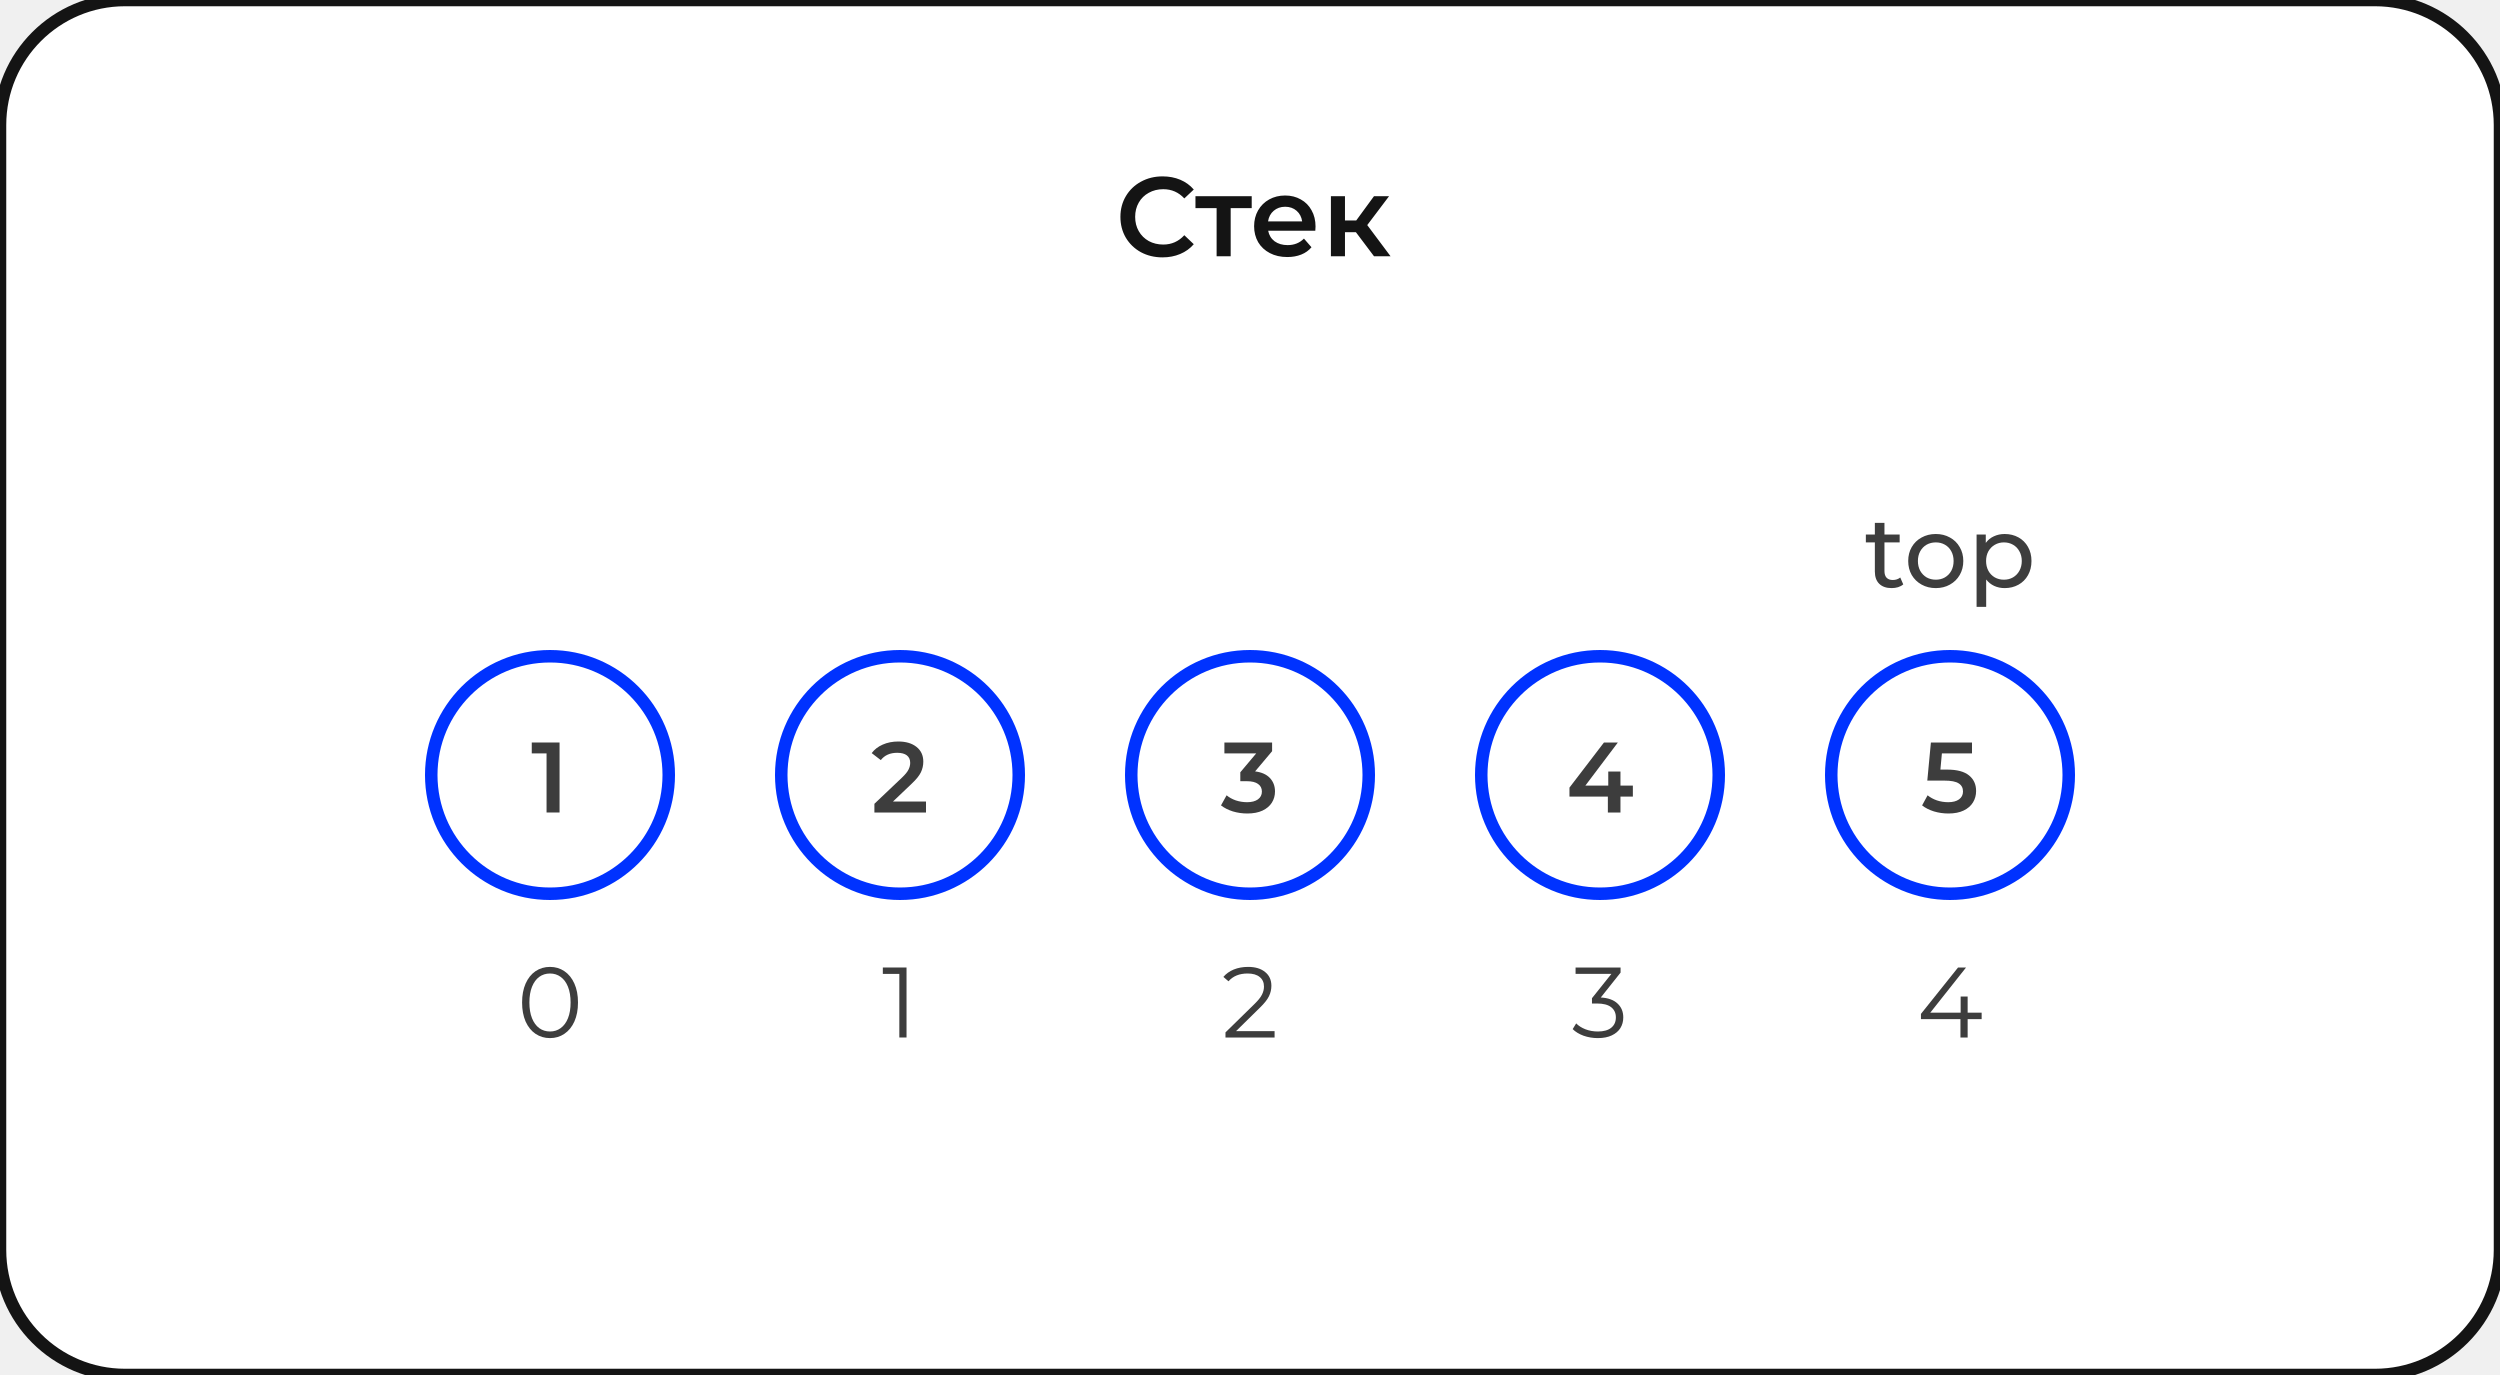
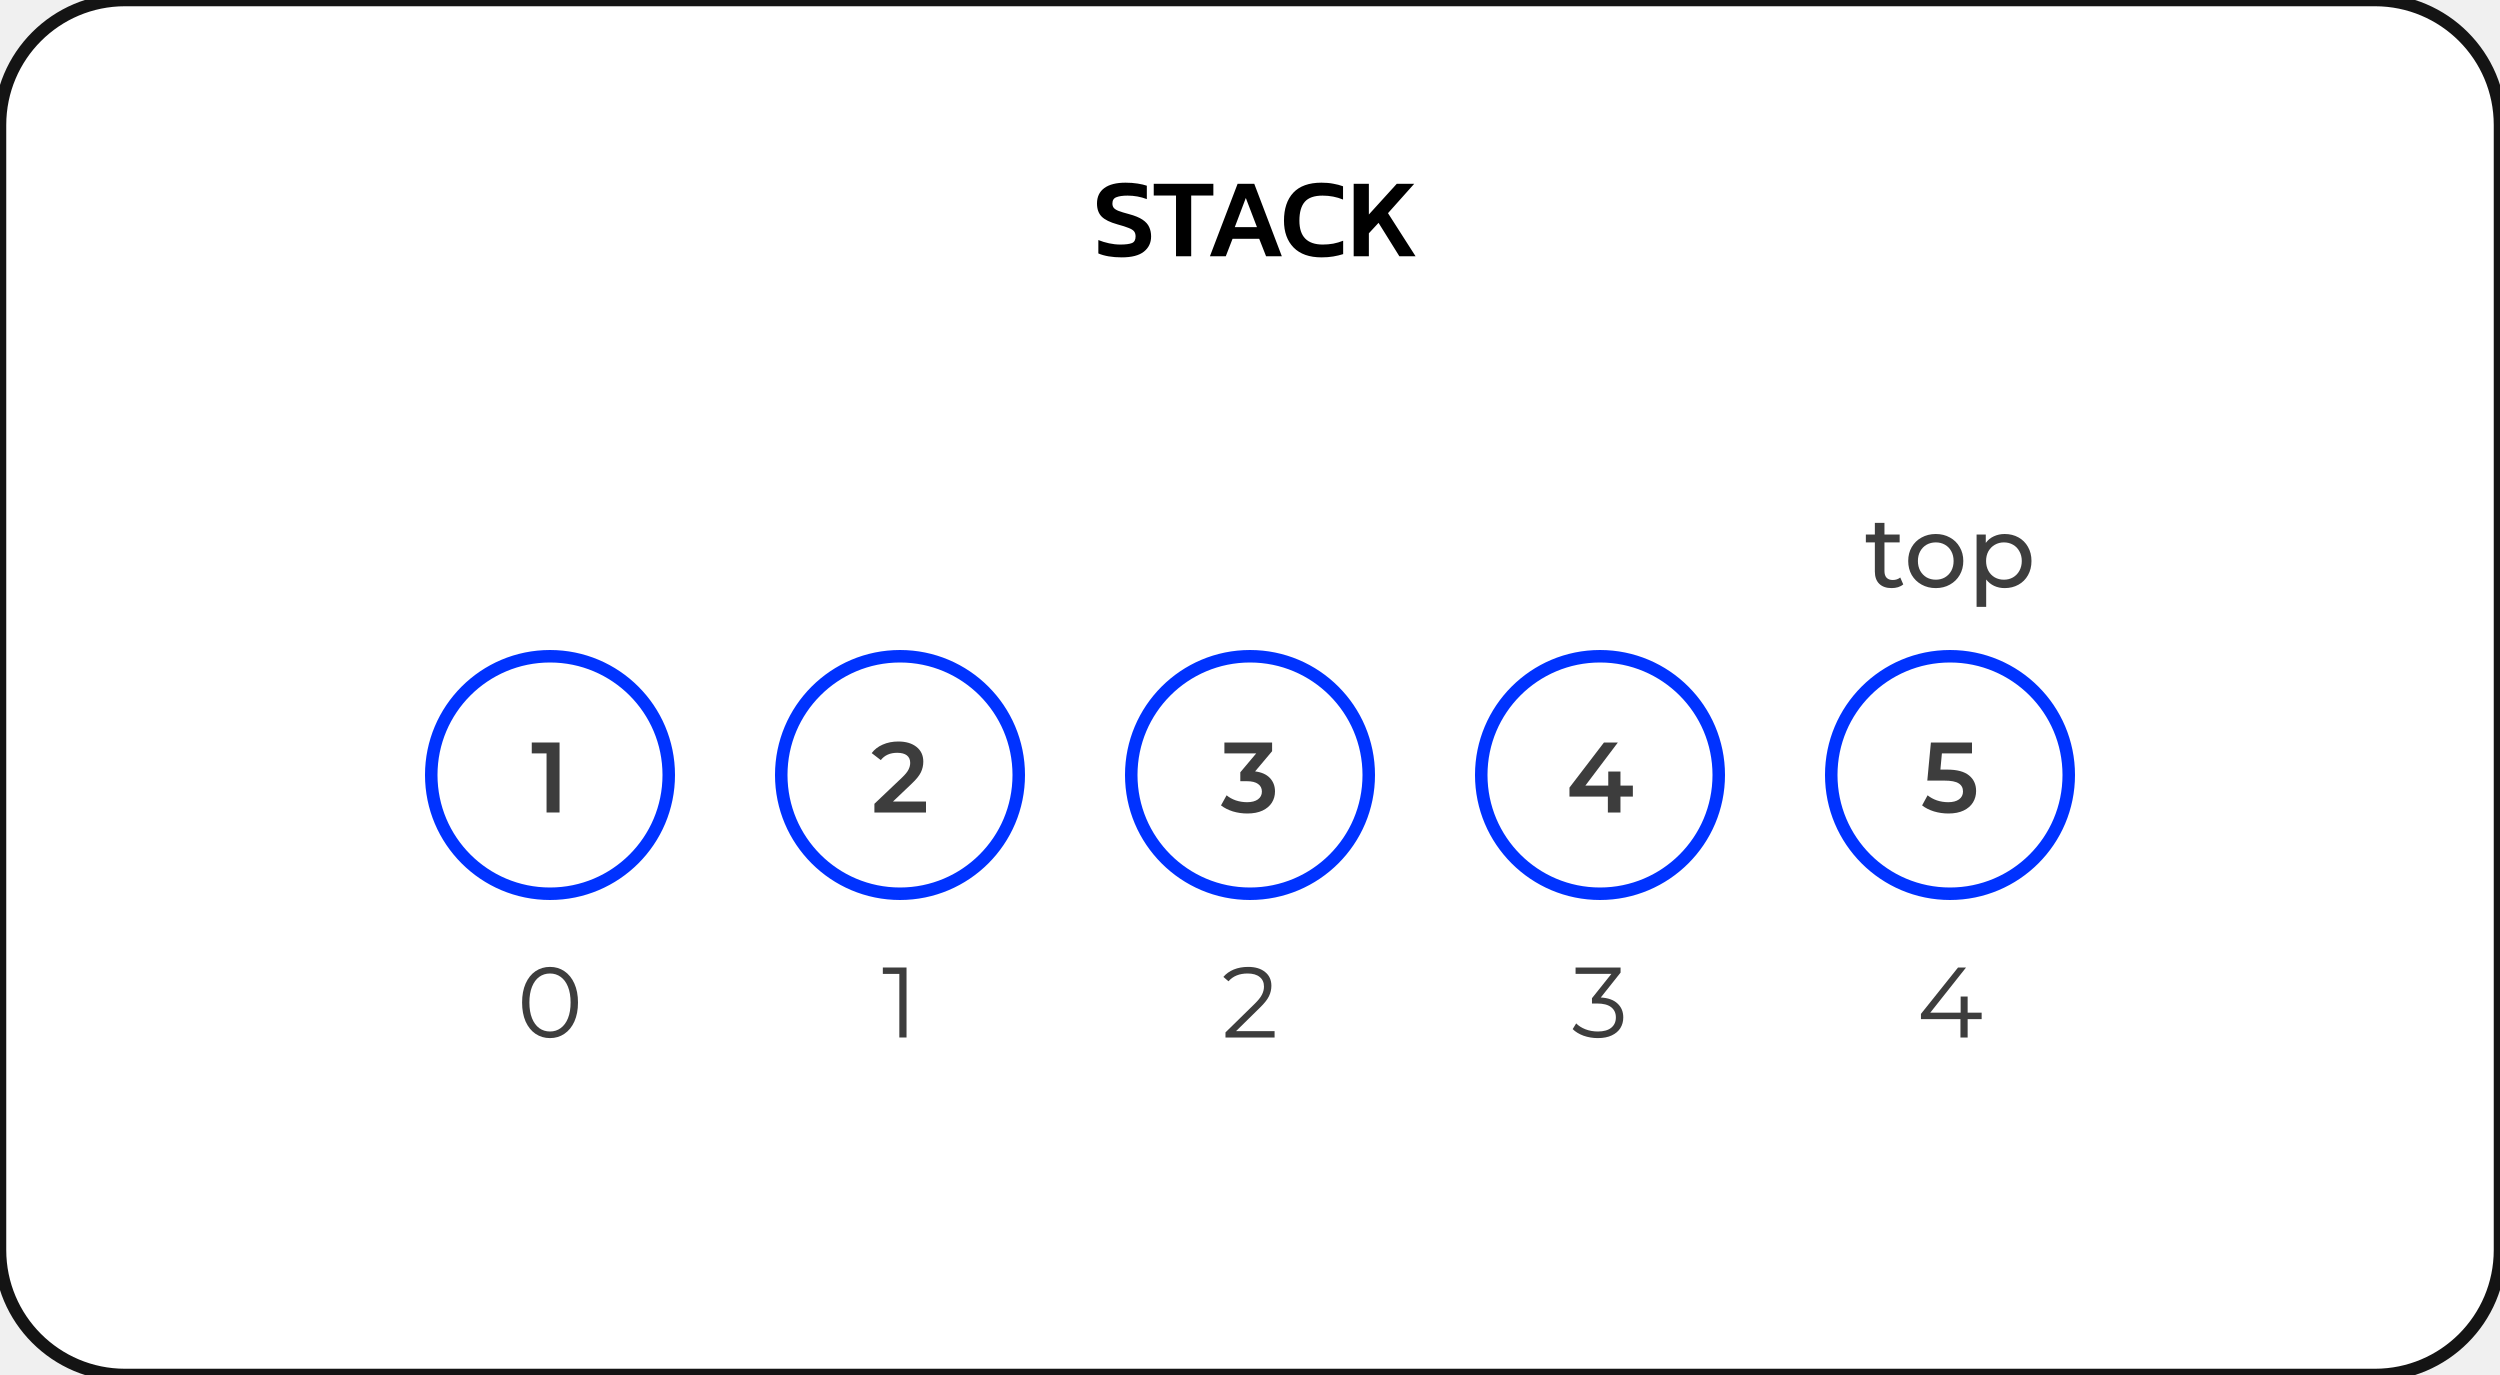
<svg xmlns="http://www.w3.org/2000/svg" width="400" height="220" viewBox="0 0 400 220" fill="none">
-   <path d="M0 20C0 8.954 8.954 0 20 0H380C391.046 0 400 8.954 400 20V200C400 211.046 391.046 220 380 220H20C8.954 220 0 211.046 0 200V20Z" fill="white" />
-   <path d="M185.999 41.18C184.727 41.18 183.575 40.904 182.543 40.352C181.523 39.788 180.719 39.014 180.131 38.03C179.555 37.046 179.267 35.936 179.267 34.7C179.267 33.464 179.561 32.354 180.149 31.37C180.737 30.386 181.541 29.618 182.561 29.066C183.593 28.502 184.745 28.22 186.017 28.22C187.049 28.22 187.991 28.4 188.843 28.76C189.695 29.12 190.415 29.642 191.003 30.326L189.491 31.748C188.579 30.764 187.457 30.272 186.125 30.272C185.261 30.272 184.487 30.464 183.803 30.848C183.119 31.22 182.585 31.742 182.201 32.414C181.817 33.086 181.625 33.848 181.625 34.7C181.625 35.552 181.817 36.314 182.201 36.986C182.585 37.658 183.119 38.186 183.803 38.57C184.487 38.942 185.261 39.128 186.125 39.128C187.457 39.128 188.579 38.63 189.491 37.634L191.003 39.074C190.415 39.758 189.689 40.28 188.825 40.64C187.973 41 187.031 41.18 185.999 41.18ZM200.274 33.296H196.908V41H194.658V33.296H191.274V31.388H200.274V33.296ZM210.485 36.248C210.485 36.404 210.473 36.626 210.449 36.914H202.907C203.039 37.622 203.381 38.186 203.933 38.606C204.497 39.014 205.193 39.218 206.021 39.218C207.077 39.218 207.947 38.87 208.631 38.174L209.837 39.56C209.405 40.076 208.859 40.466 208.199 40.73C207.539 40.994 206.795 41.126 205.967 41.126C204.911 41.126 203.981 40.916 203.177 40.496C202.373 40.076 201.749 39.494 201.305 38.75C200.873 37.994 200.657 37.142 200.657 36.194C200.657 35.258 200.867 34.418 201.287 33.674C201.719 32.918 202.313 32.33 203.069 31.91C203.825 31.49 204.677 31.28 205.625 31.28C206.561 31.28 207.395 31.49 208.127 31.91C208.871 32.318 209.447 32.9 209.855 33.656C210.275 34.4 210.485 35.264 210.485 36.248ZM205.625 33.08C204.905 33.08 204.293 33.296 203.789 33.728C203.297 34.148 202.997 34.712 202.889 35.42H208.343C208.247 34.724 207.953 34.16 207.461 33.728C206.969 33.296 206.357 33.08 205.625 33.08ZM216.942 37.148H215.196V41H212.946V31.388H215.196V35.276H216.996L219.84 31.388H222.252L218.76 36.014L222.486 41H219.84L216.942 37.148Z" fill="#141414" />
-   <path d="M89.529 118.8V130H87.449V120.544H85.081V118.8H89.529Z" fill="#3D3D3D" />
-   <rect x="69" y="105" width="38" height="38" rx="19" stroke="#0032FF" stroke-width="2" />
-   <path d="M87.999 166.096C87.135 166.096 86.362 165.867 85.679 165.408C85.007 164.949 84.479 164.293 84.095 163.44C83.722 162.576 83.535 161.563 83.535 160.4C83.535 159.237 83.722 158.229 84.095 157.376C84.479 156.512 85.007 155.851 85.679 155.392C86.362 154.933 87.135 154.704 87.999 154.704C88.863 154.704 89.631 154.933 90.303 155.392C90.986 155.851 91.519 156.512 91.903 157.376C92.287 158.229 92.479 159.237 92.479 160.4C92.479 161.563 92.287 162.576 91.903 163.44C91.519 164.293 90.986 164.949 90.303 165.408C89.631 165.867 88.863 166.096 87.999 166.096ZM87.999 165.04C88.65 165.04 89.221 164.859 89.711 164.496C90.213 164.133 90.602 163.605 90.879 162.912C91.156 162.219 91.295 161.381 91.295 160.4C91.295 159.419 91.156 158.581 90.879 157.888C90.602 157.195 90.213 156.667 89.711 156.304C89.221 155.941 88.65 155.76 87.999 155.76C87.349 155.76 86.772 155.941 86.271 156.304C85.781 156.667 85.397 157.195 85.119 157.888C84.842 158.581 84.703 159.419 84.703 160.4C84.703 161.381 84.842 162.219 85.119 162.912C85.397 163.605 85.781 164.133 86.271 164.496C86.772 164.859 87.349 165.04 87.999 165.04Z" fill="#3D3D3D" />
-   <path d="M148.16 128.24V130H139.904V128.608L144.352 124.384C144.853 123.904 145.189 123.488 145.36 123.136C145.541 122.773 145.632 122.416 145.632 122.064C145.632 121.541 145.456 121.141 145.104 120.864C144.752 120.587 144.234 120.448 143.552 120.448C142.41 120.448 141.536 120.837 140.928 121.616L139.472 120.496C139.909 119.909 140.496 119.456 141.232 119.136C141.978 118.805 142.81 118.64 143.728 118.64C144.944 118.64 145.914 118.928 146.64 119.504C147.365 120.08 147.728 120.864 147.728 121.856C147.728 122.464 147.6 123.035 147.344 123.568C147.088 124.101 146.597 124.709 145.872 125.392L142.88 128.24H148.16Z" fill="#3D3D3D" />
-   <rect x="125" y="105" width="38" height="38" rx="19" stroke="#0032FF" stroke-width="2" />
-   <path d="M145.045 154.8V166H143.893V155.824H141.253V154.8H145.045Z" fill="#3D3D3D" />
-   <path d="M200.816 123.424C201.85 123.552 202.64 123.904 203.184 124.48C203.728 125.056 204 125.776 204 126.64C204 127.291 203.834 127.883 203.504 128.416C203.173 128.949 202.672 129.376 202 129.696C201.338 130.005 200.528 130.16 199.568 130.16C198.768 130.16 197.994 130.048 197.248 129.824C196.512 129.589 195.882 129.269 195.36 128.864L196.256 127.248C196.661 127.589 197.152 127.861 197.728 128.064C198.314 128.256 198.917 128.352 199.536 128.352C200.272 128.352 200.848 128.203 201.264 127.904C201.69 127.595 201.904 127.179 201.904 126.656C201.904 126.133 201.701 125.728 201.296 125.44C200.901 125.141 200.293 124.992 199.472 124.992H198.448V123.568L200.992 120.544H195.904V118.8H203.536V120.192L200.816 123.424Z" fill="#3D3D3D" />
-   <rect x="181" y="105" width="38" height="38" rx="19" stroke="#0032FF" stroke-width="2" />
-   <path d="M203.933 164.976V166H196.077V165.184L200.733 160.624C201.32 160.048 201.714 159.552 201.917 159.136C202.13 158.709 202.237 158.283 202.237 157.856C202.237 157.195 202.008 156.683 201.549 156.32C201.101 155.947 200.456 155.76 199.613 155.76C198.301 155.76 197.282 156.176 196.557 157.008L195.741 156.304C196.178 155.792 196.733 155.397 197.405 155.12C198.088 154.843 198.856 154.704 199.709 154.704C200.85 154.704 201.752 154.976 202.413 155.52C203.085 156.053 203.421 156.789 203.421 157.728C203.421 158.304 203.293 158.859 203.037 159.392C202.781 159.925 202.296 160.539 201.581 161.232L197.773 164.976H203.933Z" fill="#3D3D3D" />
-   <path d="M261.258 127.456H259.274V130H257.258V127.456H251.114V126.016L256.634 118.8H258.858L253.658 125.696H257.322V123.44H259.274V125.696H261.258V127.456Z" fill="#3D3D3D" />
-   <rect x="237" y="105" width="38" height="38" rx="19" stroke="#0032FF" stroke-width="2" />
-   <path d="M256.124 159.6C257.298 159.664 258.188 159.984 258.796 160.56C259.415 161.125 259.724 161.867 259.724 162.784C259.724 163.424 259.57 163.995 259.26 164.496C258.951 164.987 258.492 165.376 257.884 165.664C257.276 165.952 256.535 166.096 255.66 166.096C254.85 166.096 254.082 165.968 253.356 165.712C252.642 165.445 252.066 165.093 251.628 164.656L252.188 163.744C252.562 164.128 253.058 164.443 253.676 164.688C254.295 164.923 254.956 165.04 255.66 165.04C256.578 165.04 257.287 164.843 257.788 164.448C258.29 164.043 258.54 163.488 258.54 162.784C258.54 162.091 258.29 161.547 257.788 161.152C257.287 160.757 256.53 160.56 255.516 160.56H254.716V159.712L257.82 155.824H252.092V154.8H259.292V155.616L256.124 159.6Z" fill="#3D3D3D" />
-   <path d="M304.521 93.504C304.297 93.696 304.02 93.845 303.689 93.952C303.358 94.048 303.017 94.096 302.665 94.096C301.812 94.096 301.15 93.867 300.681 93.408C300.212 92.949 299.977 92.293 299.977 91.44V86.784H298.537V85.52H299.977V83.664H301.513V85.52H303.945V86.784H301.513V91.376C301.513 91.835 301.625 92.187 301.849 92.432C302.084 92.677 302.414 92.8 302.841 92.8C303.31 92.8 303.71 92.667 304.041 92.4L304.521 93.504ZM309.729 94.096C308.886 94.096 308.129 93.909 307.457 93.536C306.785 93.163 306.257 92.651 305.873 92C305.499 91.339 305.313 90.592 305.313 89.76C305.313 88.928 305.499 88.187 305.873 87.536C306.257 86.875 306.785 86.363 307.457 86C308.129 85.627 308.886 85.44 309.729 85.44C310.571 85.44 311.323 85.627 311.985 86C312.657 86.363 313.179 86.875 313.553 87.536C313.937 88.187 314.129 88.928 314.129 89.76C314.129 90.592 313.937 91.339 313.553 92C313.179 92.651 312.657 93.163 311.985 93.536C311.323 93.909 310.571 94.096 309.729 94.096ZM309.729 92.752C310.273 92.752 310.758 92.629 311.185 92.384C311.622 92.128 311.963 91.776 312.209 91.328C312.454 90.869 312.577 90.347 312.577 89.76C312.577 89.173 312.454 88.656 312.209 88.208C311.963 87.749 311.622 87.397 311.185 87.152C310.758 86.907 310.273 86.784 309.729 86.784C309.185 86.784 308.694 86.907 308.257 87.152C307.83 87.397 307.489 87.749 307.233 88.208C306.987 88.656 306.865 89.173 306.865 89.76C306.865 90.347 306.987 90.869 307.233 91.328C307.489 91.776 307.83 92.128 308.257 92.384C308.694 92.629 309.185 92.752 309.729 92.752ZM320.749 85.44C321.57 85.44 322.306 85.621 322.957 85.984C323.608 86.347 324.114 86.853 324.477 87.504C324.85 88.155 325.037 88.907 325.037 89.76C325.037 90.613 324.85 91.371 324.477 92.032C324.114 92.683 323.608 93.189 322.957 93.552C322.306 93.915 321.57 94.096 320.749 94.096C320.141 94.096 319.581 93.979 319.069 93.744C318.568 93.509 318.141 93.168 317.789 92.72V97.104H316.253V85.52H317.725V86.864C318.066 86.395 318.498 86.043 319.021 85.808C319.544 85.563 320.12 85.44 320.749 85.44ZM320.621 92.752C321.165 92.752 321.65 92.629 322.077 92.384C322.514 92.128 322.856 91.776 323.101 91.328C323.357 90.869 323.485 90.347 323.485 89.76C323.485 89.173 323.357 88.656 323.101 88.208C322.856 87.749 322.514 87.397 322.077 87.152C321.65 86.907 321.165 86.784 320.621 86.784C320.088 86.784 319.602 86.912 319.165 87.168C318.738 87.413 318.397 87.76 318.141 88.208C317.896 88.656 317.773 89.173 317.773 89.76C317.773 90.347 317.896 90.869 318.141 91.328C318.386 91.776 318.728 92.128 319.165 92.384C319.602 92.629 320.088 92.752 320.621 92.752Z" fill="#3D3D3D" />
-   <path d="M311.536 123.136C313.115 123.136 314.283 123.445 315.04 124.064C315.797 124.672 316.176 125.504 316.176 126.56C316.176 127.232 316.011 127.84 315.68 128.384C315.349 128.928 314.853 129.36 314.192 129.68C313.531 130 312.715 130.16 311.744 130.16C310.944 130.16 310.171 130.048 309.424 129.824C308.677 129.589 308.048 129.269 307.536 128.864L308.416 127.248C308.832 127.589 309.328 127.861 309.904 128.064C310.491 128.256 311.093 128.352 311.712 128.352C312.448 128.352 313.024 128.203 313.44 127.904C313.867 127.595 314.08 127.173 314.08 126.64C314.08 126.064 313.851 125.632 313.392 125.344C312.944 125.045 312.171 124.896 311.072 124.896H308.368L308.944 118.8H315.52V120.544H310.704L310.464 123.136H311.536Z" fill="#3D3D3D" />
-   <rect x="293" y="105" width="38" height="38" rx="19" stroke="#0032FF" stroke-width="2" />
-   <path d="M317.063 163.056H314.823V166H313.671V163.056H307.351V162.224L313.287 154.8H314.567L308.839 162.032H313.703V159.44H314.823V162.032H317.063V163.056Z" fill="#3D3D3D" />
-   <path d="M20 1H380V-1H20V1ZM399 20V200H401V20H399ZM380 219H20V221H380V219ZM1 200V20H-1V200H1ZM20 219C9.507 219 1 210.493 1 200H-1C-1 211.598 8.402 221 20 221V219ZM399 200C399 210.493 390.493 219 380 219V221C391.598 221 401 211.598 401 200H399ZM380 1C390.493 1 399 9.507 399 20H401C401 8.402 391.598 -1 380 -1V1ZM20 -1C8.402 -1 -1 8.402 -1 20H1C1 9.507 9.507 1 20 1V-1Z" fill="#141414" />
+   <g clip-path="url(#clip0_1_95)">
+     <path d="M0 20C0 8.954 8.954 0 20 0H380C391.046 0 400 8.954 400 20V200C400 211.046 391.046 220 380 220H20C8.954 220 0 211.046 0 200V20Z" fill="white" />
+     <path d="M89.529 118.8V130H87.449V120.544H85.081V118.8H89.529Z" fill="#3D3D3D" />
+     <path d="M107 124C107 113.507 98.493 105 88 105C77.507 105 69 113.507 69 124C69 134.493 77.507 143 88 143C98.493 143 107 134.493 107 124Z" stroke="#0032FF" stroke-width="2" />
+     <path d="M87.999 166.096C87.135 166.096 86.362 165.867 85.679 165.408C85.007 164.949 84.479 164.293 84.095 163.44C83.722 162.576 83.535 161.563 83.535 160.4C83.535 159.237 83.722 158.229 84.095 157.376C84.479 156.512 85.007 155.851 85.679 155.392C86.362 154.933 87.135 154.704 87.999 154.704C88.863 154.704 89.631 154.933 90.303 155.392C90.986 155.851 91.519 156.512 91.903 157.376C92.287 158.229 92.479 159.237 92.479 160.4C92.479 161.563 92.287 162.576 91.903 163.44C91.519 164.293 90.986 164.949 90.303 165.408C89.631 165.867 88.863 166.096 87.999 166.096ZM87.999 165.04C88.65 165.04 89.221 164.859 89.711 164.496C90.213 164.133 90.602 163.605 90.879 162.912C91.156 162.219 91.295 161.381 91.295 160.4C91.295 159.419 91.156 158.581 90.879 157.888C90.602 157.195 90.213 156.667 89.711 156.304C89.221 155.941 88.65 155.76 87.999 155.76C87.349 155.76 86.772 155.941 86.271 156.304C85.781 156.667 85.397 157.195 85.119 157.888C84.842 158.581 84.703 159.419 84.703 160.4C84.703 161.381 84.842 162.219 85.119 162.912C85.397 163.605 85.781 164.133 86.271 164.496C86.772 164.859 87.349 165.04 87.999 165.04Z" fill="#3D3D3D" />
+     <path d="M148.16 128.24V130H139.904V128.608L144.352 124.384C144.853 123.904 145.189 123.488 145.36 123.136C145.541 122.773 145.632 122.416 145.632 122.064C145.632 121.541 145.456 121.141 145.104 120.864C144.752 120.587 144.234 120.448 143.552 120.448C142.41 120.448 141.536 120.837 140.928 121.616L139.472 120.496C139.909 119.909 140.496 119.456 141.232 119.136C141.978 118.805 142.81 118.64 143.728 118.64C144.944 118.64 145.914 118.928 146.64 119.504C147.365 120.08 147.728 120.864 147.728 121.856C147.728 122.464 147.6 123.035 147.344 123.568C147.088 124.101 146.597 124.709 145.872 125.392L142.88 128.24H148.16Z" fill="#3D3D3D" />
+     <path d="M163 124C163 113.507 154.493 105 144 105C133.507 105 125 113.507 125 124C125 134.493 133.507 143 144 143C154.493 143 163 134.493 163 124Z" stroke="#0032FF" stroke-width="2" />
+     <path d="M145.045 154.8V166H143.893V155.824H141.253V154.8H145.045Z" fill="#3D3D3D" />
+     <path d="M200.816 123.424C201.85 123.552 202.64 123.904 203.184 124.48C203.728 125.056 204 125.776 204 126.64C204 127.291 203.834 127.883 203.504 128.416C203.173 128.949 202.672 129.376 202 129.696C201.338 130.005 200.528 130.16 199.568 130.16C198.768 130.16 197.994 130.048 197.248 129.824C196.512 129.589 195.882 129.269 195.36 128.864L196.256 127.248C196.661 127.589 197.152 127.861 197.728 128.064C198.314 128.256 198.917 128.352 199.536 128.352C200.272 128.352 200.848 128.203 201.264 127.904C201.69 127.595 201.904 127.179 201.904 126.656C201.904 126.133 201.701 125.728 201.296 125.44C200.901 125.141 200.293 124.992 199.472 124.992H198.448V123.568L200.992 120.544H195.904V118.8H203.536V120.192L200.816 123.424Z" fill="#3D3D3D" />
+     <path d="M219 124C219 113.507 210.493 105 200 105C189.507 105 181 113.507 181 124C181 134.493 189.507 143 200 143C210.493 143 219 134.493 219 124Z" stroke="#0032FF" stroke-width="2" />
+     <path d="M203.933 164.976V166H196.077V165.184L200.733 160.624C201.32 160.048 201.714 159.552 201.917 159.136C202.13 158.709 202.237 158.283 202.237 157.856C202.237 157.195 202.008 156.683 201.549 156.32C201.101 155.947 200.456 155.76 199.613 155.76C198.301 155.76 197.282 156.176 196.557 157.008L195.741 156.304C196.178 155.792 196.733 155.397 197.405 155.12C198.088 154.843 198.856 154.704 199.709 154.704C200.85 154.704 201.752 154.976 202.413 155.52C203.085 156.053 203.421 156.789 203.421 157.728C203.421 158.304 203.293 158.859 203.037 159.392C202.781 159.925 202.296 160.539 201.581 161.232L197.773 164.976H203.933Z" fill="#3D3D3D" />
+     <path d="M261.258 127.456H259.274V130H257.258V127.456H251.114V126.016L256.634 118.8H258.858L253.658 125.696H257.322V123.44H259.274V125.696H261.258V127.456Z" fill="#3D3D3D" />
+     <path d="M275 124C275 113.507 266.493 105 256 105C245.507 105 237 113.507 237 124C237 134.493 245.507 143 256 143C266.493 143 275 134.493 275 124Z" stroke="#0032FF" stroke-width="2" />
+     <path d="M256.124 159.6C257.298 159.664 258.188 159.984 258.796 160.56C259.415 161.125 259.724 161.867 259.724 162.784C259.724 163.424 259.57 163.995 259.26 164.496C258.951 164.987 258.492 165.376 257.884 165.664C257.276 165.952 256.535 166.096 255.66 166.096C254.85 166.096 254.082 165.968 253.356 165.712C252.642 165.445 252.066 165.093 251.628 164.656L252.188 163.744C252.562 164.128 253.058 164.443 253.676 164.688C254.295 164.923 254.956 165.04 255.66 165.04C256.578 165.04 257.287 164.843 257.788 164.448C258.29 164.043 258.54 163.488 258.54 162.784C258.54 162.091 258.29 161.547 257.788 161.152C257.287 160.757 256.53 160.56 255.516 160.56H254.716V159.712L257.82 155.824H252.092V154.8H259.292V155.616L256.124 159.6Z" fill="#3D3D3D" />
+     <path d="M304.521 93.504C304.297 93.696 304.02 93.845 303.689 93.952C303.358 94.048 303.017 94.096 302.665 94.096C301.812 94.096 301.15 93.867 300.681 93.408C300.212 92.949 299.977 92.293 299.977 91.44V86.784H298.537V85.52H299.977V83.664H301.513V85.52H303.945V86.784H301.513V91.376C301.513 91.835 301.625 92.187 301.849 92.432C302.084 92.677 302.414 92.8 302.841 92.8C303.31 92.8 303.71 92.667 304.041 92.4L304.521 93.504ZM309.729 94.096C308.886 94.096 308.129 93.909 307.457 93.536C306.785 93.163 306.257 92.651 305.873 92C305.499 91.339 305.313 90.592 305.313 89.76C305.313 88.928 305.499 88.187 305.873 87.536C306.257 86.875 306.785 86.363 307.457 86C308.129 85.627 308.886 85.44 309.729 85.44C310.571 85.44 311.323 85.627 311.985 86C312.657 86.363 313.179 86.875 313.553 87.536C313.937 88.187 314.129 88.928 314.129 89.76C314.129 90.592 313.937 91.339 313.553 92C313.179 92.651 312.657 93.163 311.985 93.536C311.323 93.909 310.571 94.096 309.729 94.096ZM309.729 92.752C310.273 92.752 310.758 92.629 311.185 92.384C311.622 92.128 311.963 91.776 312.209 91.328C312.454 90.869 312.577 90.347 312.577 89.76C312.577 89.173 312.454 88.656 312.209 88.208C311.963 87.749 311.622 87.397 311.185 87.152C310.758 86.907 310.273 86.784 309.729 86.784C309.185 86.784 308.694 86.907 308.257 87.152C307.83 87.397 307.489 87.749 307.233 88.208C306.987 88.656 306.865 89.173 306.865 89.76C306.865 90.347 306.987 90.869 307.233 91.328C307.489 91.776 307.83 92.128 308.257 92.384C308.694 92.629 309.185 92.752 309.729 92.752ZM320.749 85.44C321.57 85.44 322.306 85.621 322.957 85.984C323.608 86.347 324.114 86.853 324.477 87.504C324.85 88.155 325.037 88.907 325.037 89.76C325.037 90.613 324.85 91.371 324.477 92.032C324.114 92.683 323.608 93.189 322.957 93.552C322.306 93.915 321.57 94.096 320.749 94.096C320.141 94.096 319.581 93.979 319.069 93.744C318.568 93.509 318.141 93.168 317.789 92.72V97.104H316.253V85.52H317.725V86.864C318.066 86.395 318.498 86.043 319.021 85.808C319.544 85.563 320.12 85.44 320.749 85.44ZM320.621 92.752C321.165 92.752 321.65 92.629 322.077 92.384C322.514 92.128 322.856 91.776 323.101 91.328C323.357 90.869 323.485 90.347 323.485 89.76C323.485 89.173 323.357 88.656 323.101 88.208C322.856 87.749 322.514 87.397 322.077 87.152C321.65 86.907 321.165 86.784 320.621 86.784C320.088 86.784 319.602 86.912 319.165 87.168C318.738 87.413 318.397 87.76 318.141 88.208C317.896 88.656 317.773 89.173 317.773 89.76C317.773 90.347 317.896 90.869 318.141 91.328C318.386 91.776 318.728 92.128 319.165 92.384C319.602 92.629 320.088 92.752 320.621 92.752Z" fill="#3D3D3D" />
+     <path d="M311.536 123.136C313.115 123.136 314.283 123.445 315.04 124.064C315.797 124.672 316.176 125.504 316.176 126.56C316.176 127.232 316.011 127.84 315.68 128.384C315.349 128.928 314.853 129.36 314.192 129.68C313.531 130 312.715 130.16 311.744 130.16C310.944 130.16 310.171 130.048 309.424 129.824C308.677 129.589 308.048 129.269 307.536 128.864L308.416 127.248C308.832 127.589 309.328 127.861 309.904 128.064C310.491 128.256 311.093 128.352 311.712 128.352C312.448 128.352 313.024 128.203 313.44 127.904C313.867 127.595 314.08 127.173 314.08 126.64C314.08 126.064 313.851 125.632 313.392 125.344C312.944 125.045 312.171 124.896 311.072 124.896H308.368L308.944 118.8H315.52V120.544H310.704L310.464 123.136H311.536Z" fill="#3D3D3D" />
+     <path d="M331 124C331 113.507 322.493 105 312 105C301.507 105 293 113.507 293 124C293 134.493 301.507 143 312 143C322.493 143 331 134.493 331 124Z" stroke="#0032FF" stroke-width="2" />
+     <path d="M317.063 163.056H314.823V166H313.671V163.056H307.351V162.224L313.287 154.8H314.567L308.839 162.032H313.703V159.44H314.823V162.032H317.063V163.056Z" fill="#3D3D3D" />
+     <path d="M20 1H380V-1H20V1ZM399 20V200H401V20H399ZM380 219H20V221H380V219ZM1 200V20H-1V200H1ZM20 219C9.507 219 1 210.493 1 200H-1C-1 211.598 8.402 221 20 221V219ZM399 200C399 210.493 390.493 219 380 219V221C391.598 221 401 211.598 401 200H399ZM380 1C390.493 1 399 9.507 399 20H401C401 8.402 391.598 -1 380 -1V1ZM20 -1C8.402 -1 -1 8.402 -1 20H1C1 9.507 9.507 1 20 1V-1Z" fill="#141414" />
+     <path d="M179.479 41.18C178.735 41.18 178.039 41.126 177.391 41.018C176.755 40.91 176.203 40.754 175.735 40.55V38.408C176.263 38.624 176.833 38.798 177.445 38.93C178.057 39.062 178.657 39.128 179.245 39.128C180.085 39.128 180.703 39.05 181.099 38.894C181.495 38.738 181.693 38.384 181.693 37.832C181.693 37.484 181.609 37.208 181.441 37.004C181.273 36.8 180.979 36.62 180.559 36.464C180.151 36.296 179.569 36.11 178.813 35.906C177.601 35.57 176.749 35.15 176.257 34.646C175.765 34.142 175.519 33.446 175.519 32.558C175.519 31.49 175.909 30.668 176.689 30.092C177.469 29.516 178.603 29.228 180.091 29.228C180.787 29.228 181.435 29.276 182.035 29.372C182.635 29.468 183.121 29.582 183.493 29.714V31.856C182.509 31.484 181.483 31.298 180.415 31.298C179.659 31.298 179.065 31.382 178.633 31.55C178.201 31.706 177.985 32.042 177.985 32.558C177.985 32.858 178.063 33.098 178.219 33.278C178.375 33.458 178.639 33.62 179.011 33.764C179.395 33.908 179.929 34.07 180.613 34.25C181.561 34.502 182.293 34.802 182.809 35.15C183.325 35.498 183.679 35.894 183.871 36.338C184.075 36.782 184.177 37.28 184.177 37.832C184.177 38.84 183.793 39.65 183.025 40.262C182.257 40.874 181.075 41.18 179.479 41.18ZM188.162 41V31.28H184.598V29.408H194.138V31.28H190.592V41H188.162ZM193.589 41L198.017 29.408H200.681L205.091 41H202.571L201.473 38.21H197.207L196.127 41H193.589ZM197.567 36.338H201.113L199.331 31.676L197.567 36.338ZM211.449 41.18C209.505 41.18 208.017 40.658 206.985 39.614C205.953 38.558 205.437 37.124 205.437 35.312C205.437 33.392 205.935 31.898 206.931 30.83C207.939 29.762 209.439 29.228 211.431 29.228C212.127 29.228 212.751 29.282 213.303 29.39C213.867 29.486 214.395 29.624 214.887 29.804V31.928C213.867 31.508 212.775 31.298 211.611 31.298C210.291 31.298 209.343 31.628 208.767 32.288C208.191 32.948 207.903 33.956 207.903 35.312C207.903 37.856 209.151 39.128 211.647 39.128C212.211 39.128 212.769 39.08 213.321 38.984C213.873 38.876 214.401 38.72 214.905 38.516V40.658C214.413 40.814 213.885 40.94 213.321 41.036C212.769 41.132 212.145 41.18 211.449 41.18ZM216.589 41V29.408H219.019V34.322L223.483 29.408H226.273L222.079 34.106L226.489 41H223.897L220.567 35.654L219.019 37.328V41H216.589Z" fill="black" />
+   </g>
+   <defs>
+     <clipPath id="clip0_1_95">
+       <rect width="400" height="220" fill="white" />
+     </clipPath>
+   </defs>
</svg>
